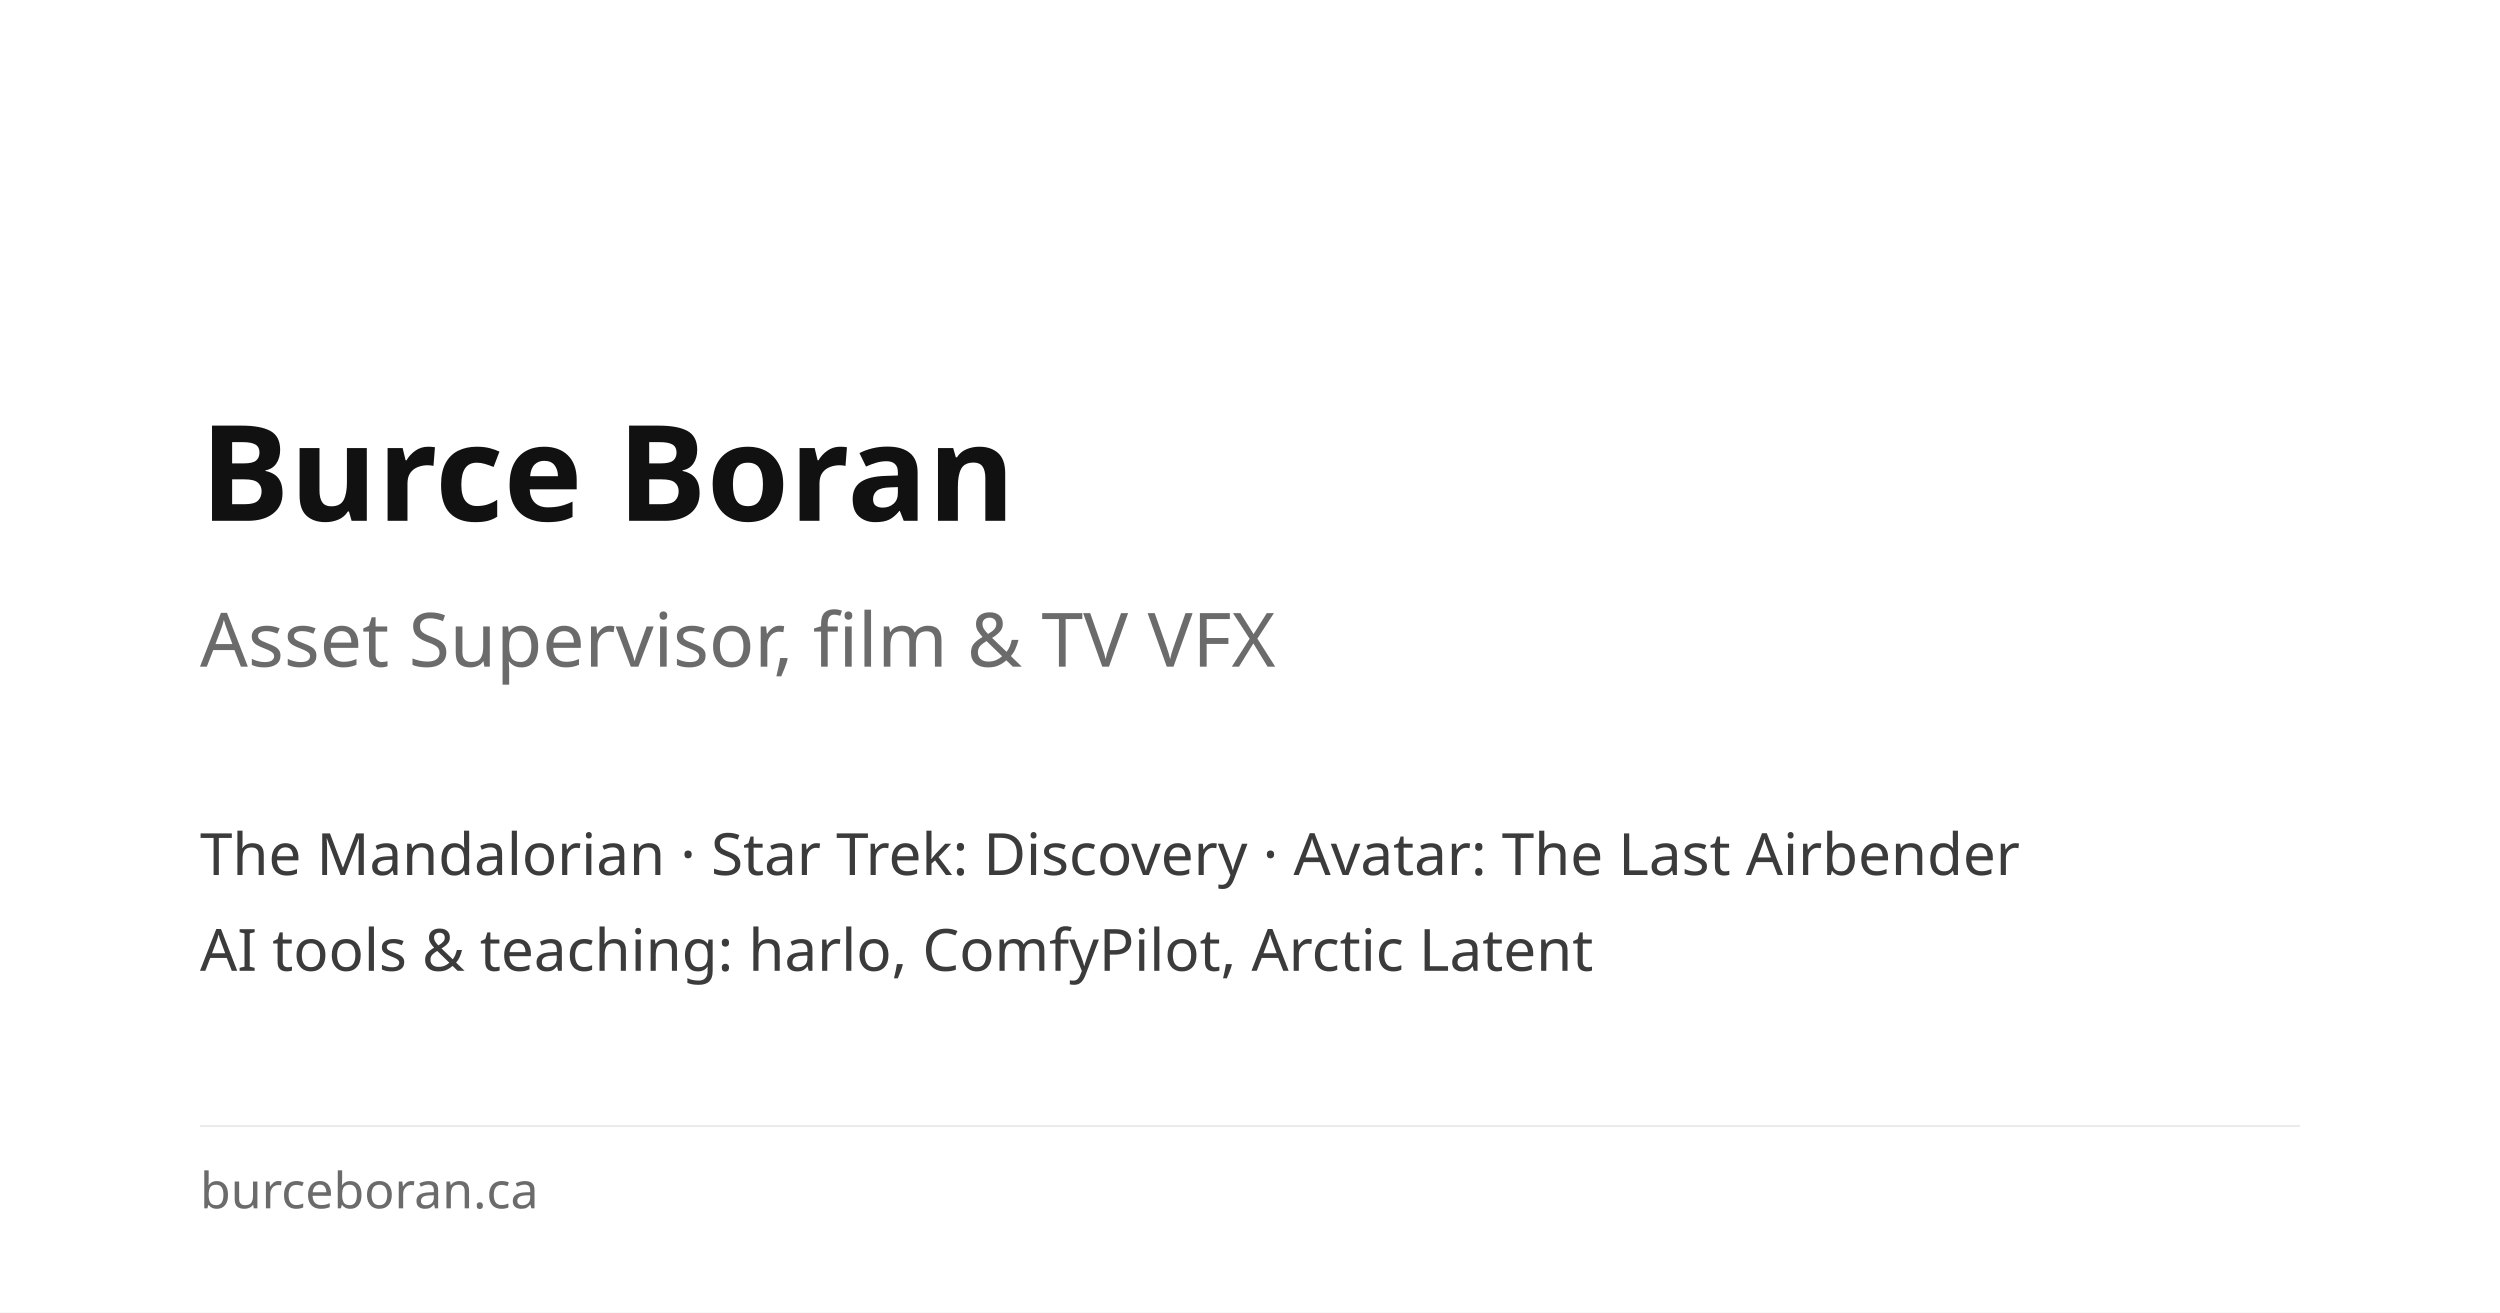
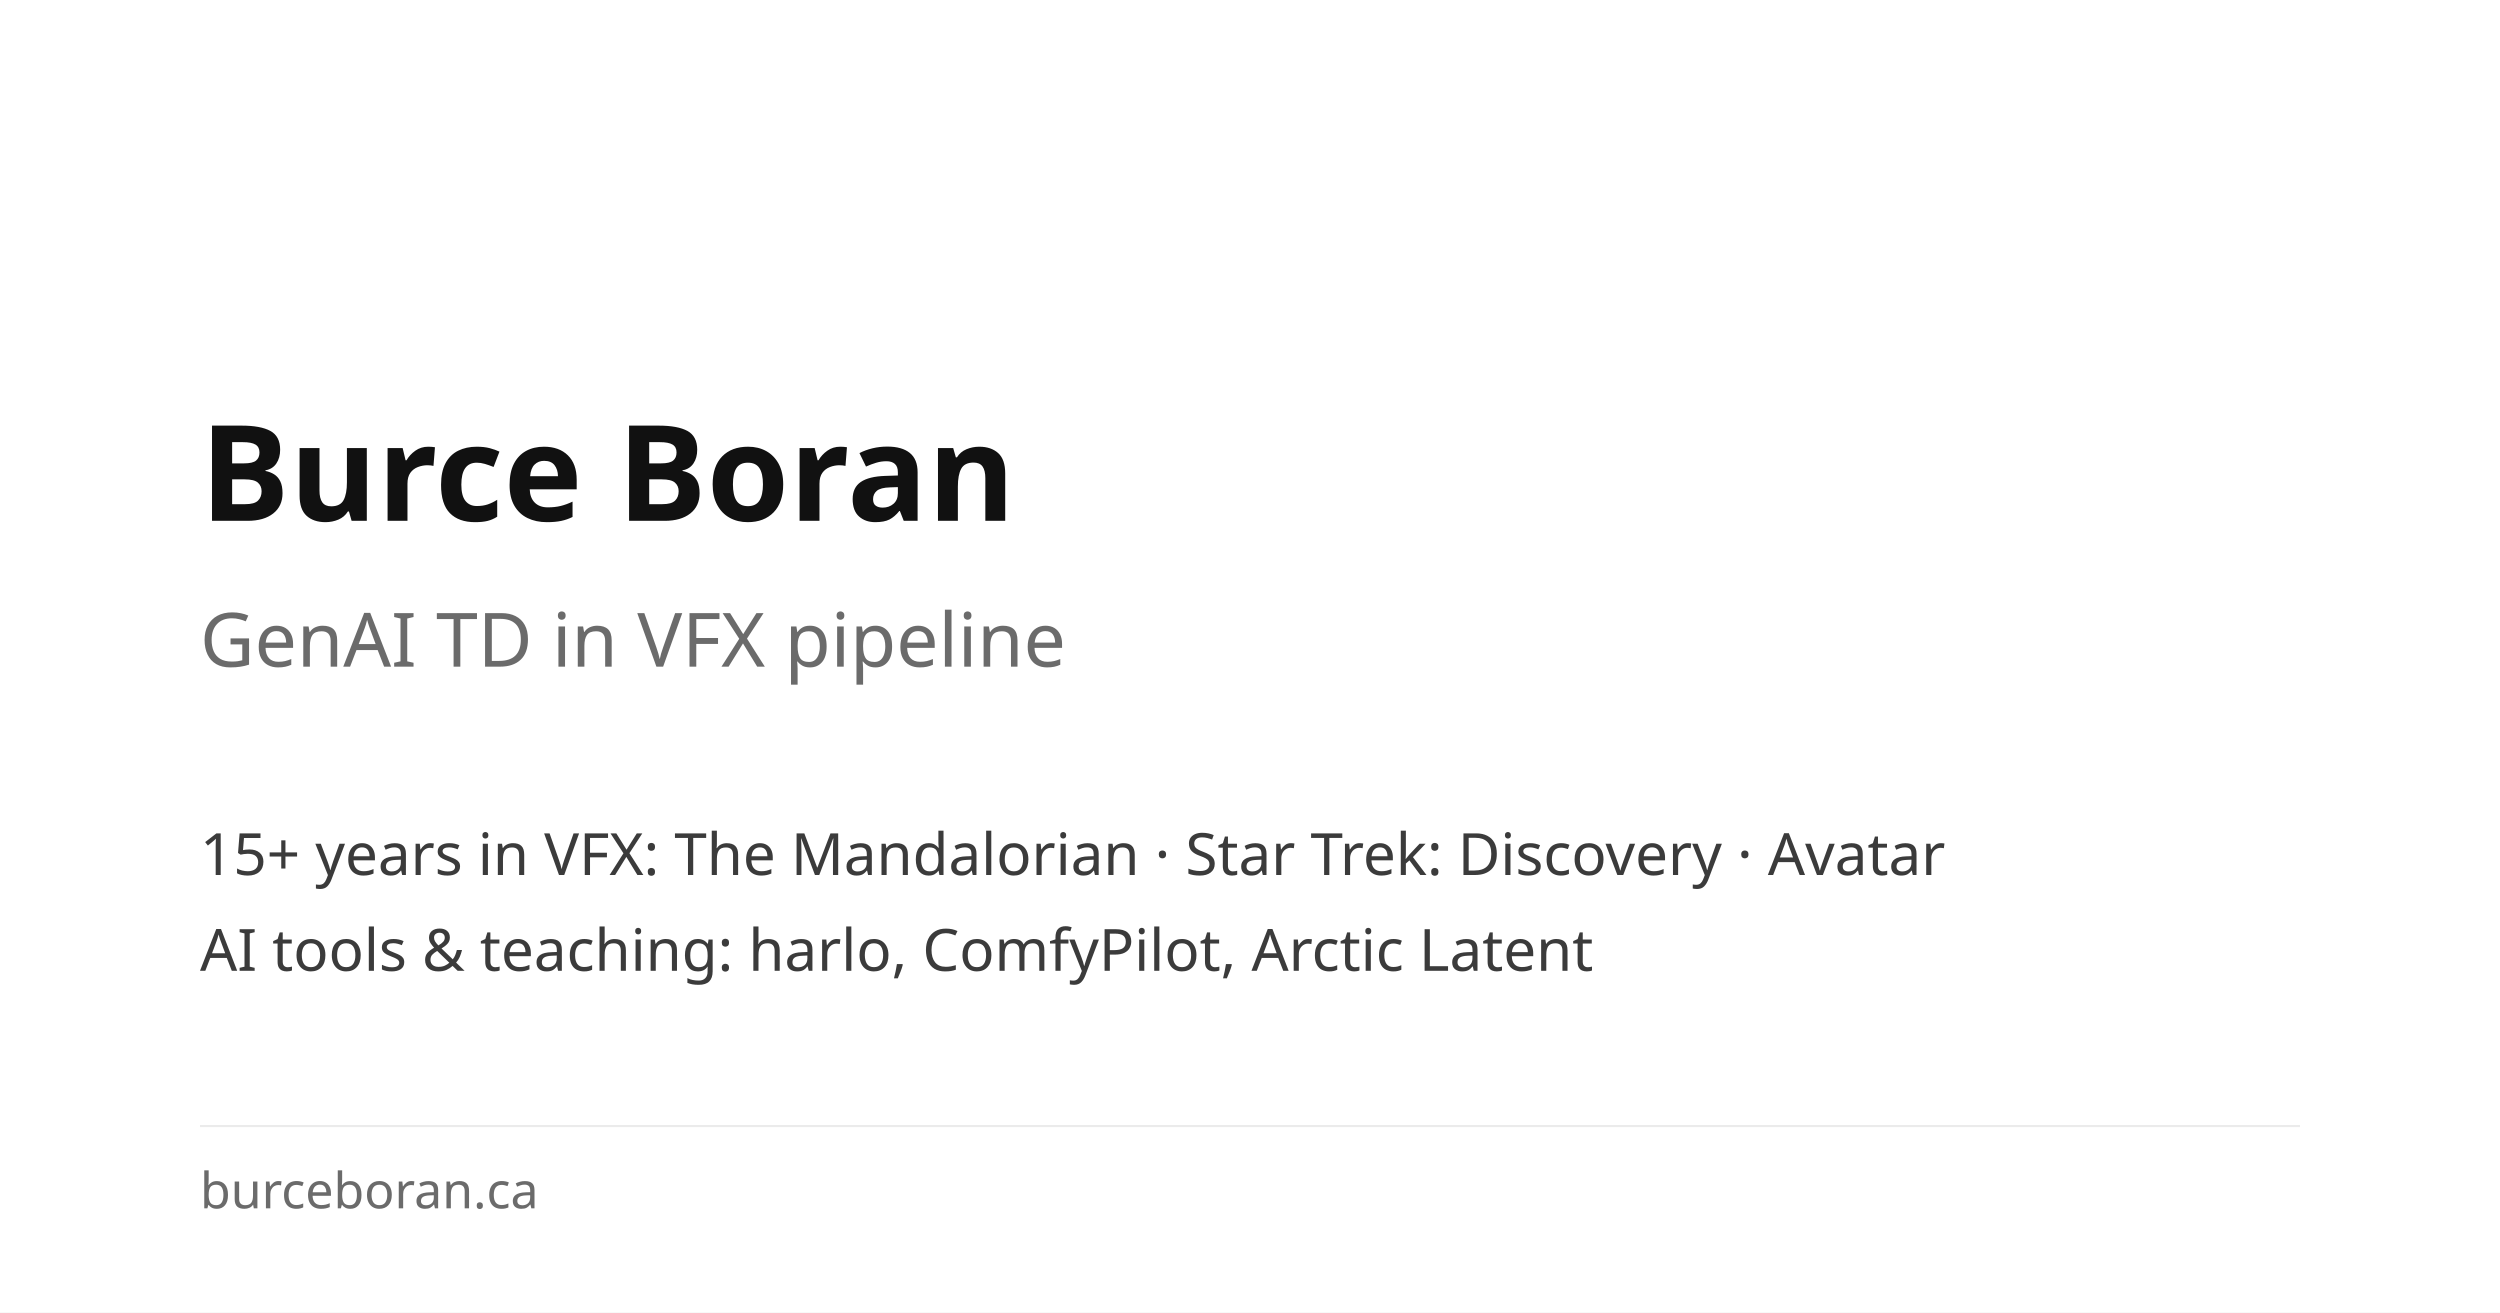
<svg xmlns="http://www.w3.org/2000/svg" width="1200" height="630" viewBox="0 0 1200 630" fill="none">
  <rect width="1200" height="630" fill="#ffffff" />
  <g font-family="Geist, sans-serif">
    <text x="96" y="250" font-size="64" font-weight="600" fill="#111111">Burce Boran</text>
-     <text x="96" y="320" font-size="36" fill="#6b6b6b">Asset Supervisor, film &amp; TV VFX</text>
-     <text x="96" y="420" font-size="28" fill="#3b3b3b">The Mandalorian · Star Trek: Discovery · Avatar: The Last Airbender</text>
+     <text x="96" y="320" font-size="36" fill="#6b6b6b">GenAI TD in VFX pipeline</text>
+     <text x="96" y="420" font-size="28" fill="#3b3b3b">15+ years in VFX: The Mandalorian · Star Trek: Discovery · Avatar</text>
    <text x="96" y="466" font-size="28" fill="#3b3b3b">AI tools &amp; teaching: harlo, ComfyPilot, Arctic Latent</text>
  </g>
  <rect x="96" y="540" width="1008" height="1" fill="#ebebeb" />
  <text x="96" y="580" font-family="Geist, sans-serif" font-size="24" fill="#6b6b6b">burceboran.ca</text>
</svg>
